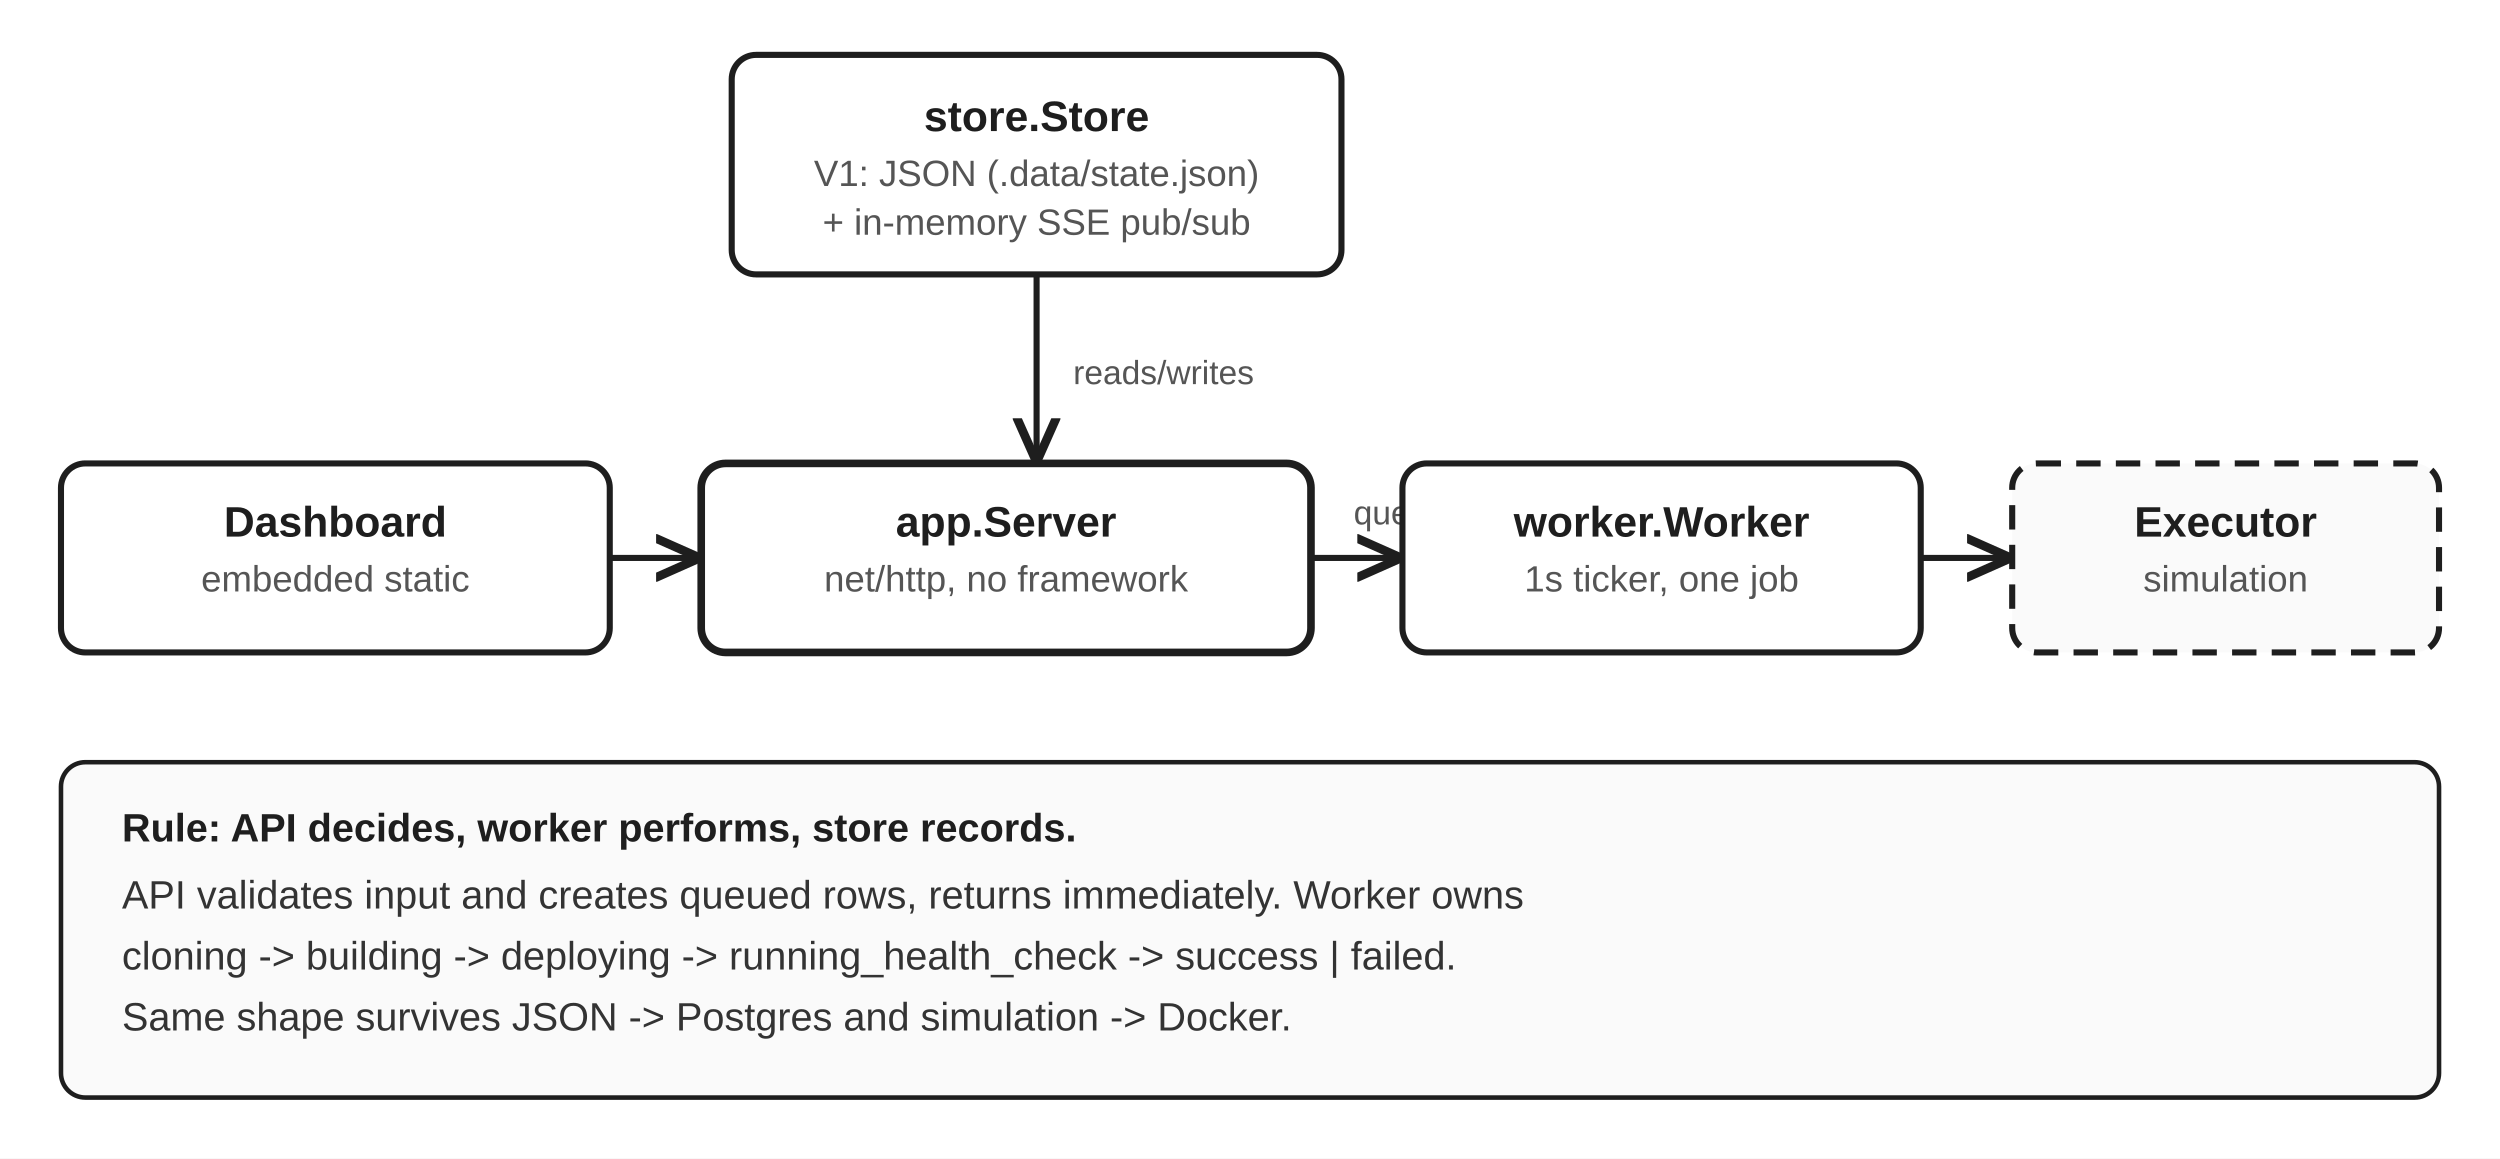
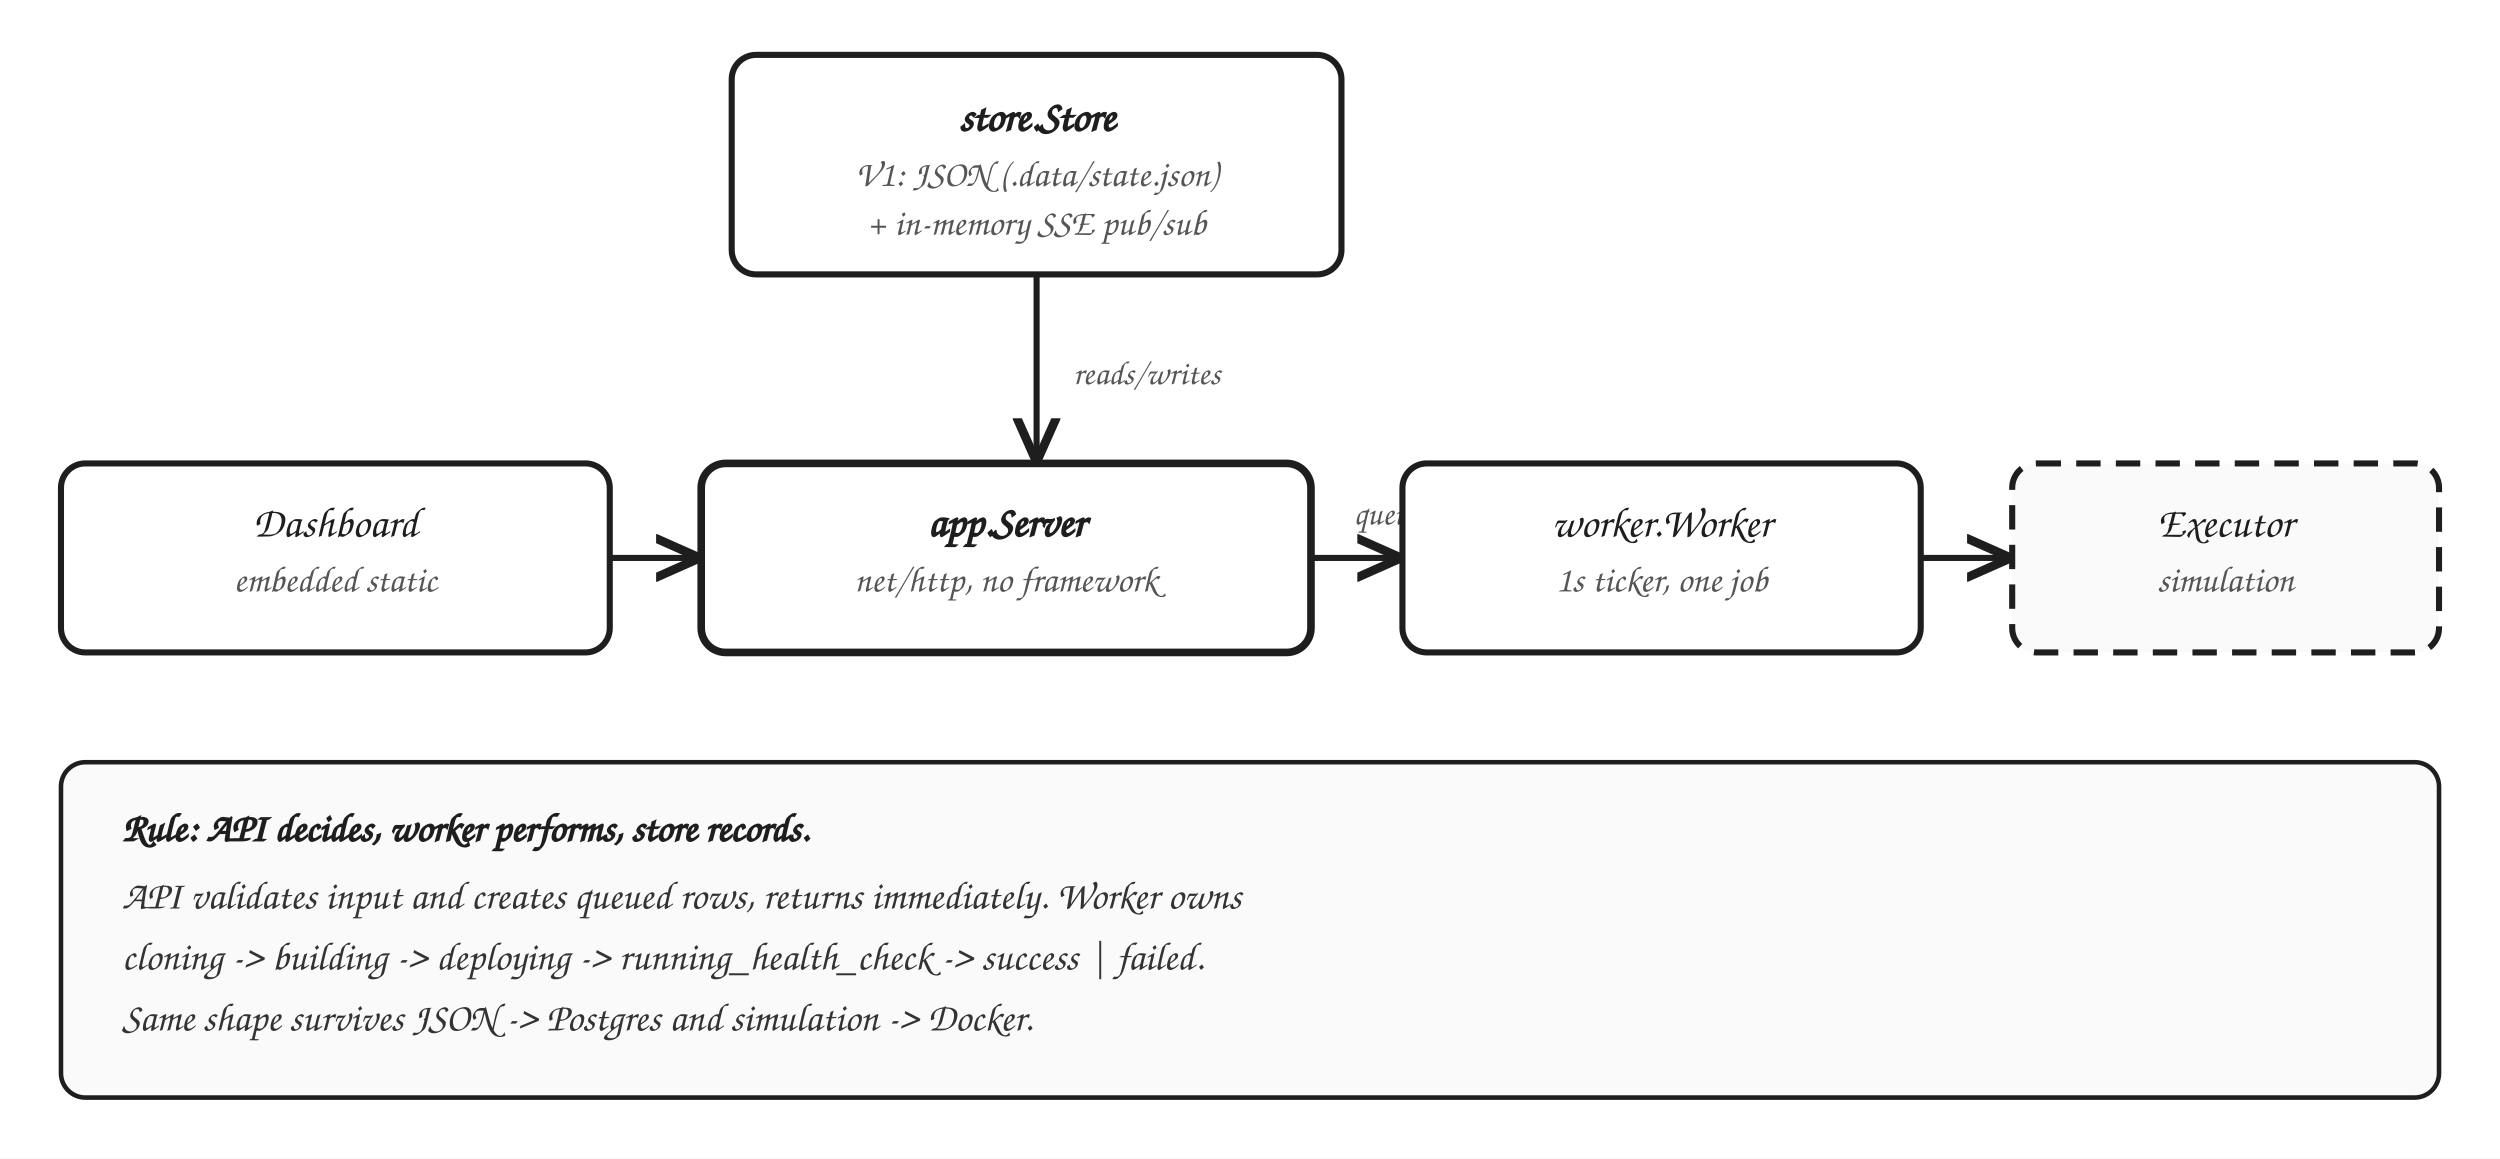
- <svg xmlns="http://www.w3.org/2000/svg" width="820" height="380" viewBox="0 0 820 380" font-family="Segoe UI, Arial, sans-serif">
+ <svg xmlns="http://www.w3.org/2000/svg" width="820" height="380" viewBox="0 0 820 380" font-family="Virgil, Caveat, 'Segoe Print', 'Comic Sans MS', cursive">
  <defs>
    <marker id="arr2" viewBox="0 0 10 10" refX="8" refY="5" markerWidth="8" markerHeight="8" orient="auto-start-reverse">
      <path d="M 0 1 L 9 5 L 0 9" fill="none" stroke="#1e1e1e" stroke-width="1.8" stroke-linecap="round" stroke-linejoin="round" />
    </marker>
  </defs>
  <rect x="0" y="0" width="820" height="380" fill="#ffffff" />
  <rect x="240" y="18" width="200" height="72" rx="8" fill="#fff" stroke="#1e1e1e" stroke-width="2" />
  <text x="340" y="43" text-anchor="middle" font-size="14" font-weight="700" fill="#1e1e1e">store.Store</text>
  <text x="340" y="61" text-anchor="middle" font-size="12" fill="#555">V1: JSON (.data/state.json)</text>
  <text x="340" y="77" text-anchor="middle" font-size="12" fill="#555">+ in-memory SSE pub/sub</text>
  <line x1="340" y1="90" x2="340" y2="150" stroke="#1e1e1e" stroke-width="2" marker-end="url(#arr2)" />
  <text x="352" y="126" font-size="11" fill="#555">reads/writes</text>
  <rect x="20" y="152" width="180" height="62" rx="8" fill="#fff" stroke="#1e1e1e" stroke-width="2" />
  <text x="110" y="176" text-anchor="middle" font-size="14" font-weight="600" fill="#1e1e1e">Dashboard</text>
  <text x="110" y="194" text-anchor="middle" font-size="12" fill="#555">embedded static</text>
  <line x1="200" y1="183" x2="228" y2="183" stroke="#1e1e1e" stroke-width="2" marker-end="url(#arr2)" />
  <rect x="230" y="152" width="200" height="62" rx="8" fill="#fff" stroke="#1e1e1e" stroke-width="2.5" />
  <text x="330" y="176" text-anchor="middle" font-size="14" font-weight="700" fill="#1e1e1e">app.Server</text>
  <text x="330" y="194" text-anchor="middle" font-size="12" fill="#555">net/http, no framework</text>
  <line x1="430" y1="183" x2="458" y2="183" stroke="#1e1e1e" stroke-width="2" marker-end="url(#arr2)" />
  <text x="444" y="172" font-size="11" fill="#555">queued</text>
  <rect x="460" y="152" width="170" height="62" rx="8" fill="#fff" stroke="#1e1e1e" stroke-width="2" />
  <text x="545" y="176" text-anchor="middle" font-size="14" font-weight="600" fill="#1e1e1e">worker.Worker</text>
  <text x="545" y="194" text-anchor="middle" font-size="12" fill="#555">1s ticker, one job</text>
  <line x1="630" y1="183" x2="658" y2="183" stroke="#1e1e1e" stroke-width="2" marker-end="url(#arr2)" />
  <rect x="660" y="152" width="140" height="62" rx="8" fill="#fafafa" stroke="#1e1e1e" stroke-width="2" stroke-dasharray="8 5" />
  <text x="730" y="176" text-anchor="middle" font-size="14" font-weight="600" fill="#1e1e1e">Executor</text>
  <text x="730" y="194" text-anchor="middle" font-size="12" fill="#555">simulation</text>
  <rect x="20" y="250" width="780" height="110" rx="8" fill="#fafafa" stroke="#1e1e1e" stroke-width="1.5" />
  <text x="40" y="276" font-size="13" font-weight="700" fill="#1e1e1e">Rule: API decides, worker performs, store records.</text>
  <text x="40" y="298" font-size="13" fill="#333">API validates input and creates queued rows, returns immediately. Worker owns</text>
  <text x="40" y="318" font-size="13" fill="#333">cloning -&gt; building -&gt; deploying -&gt; running_health_check -&gt; success | failed.</text>
  <text x="40" y="338" font-size="13" fill="#333">Same shape survives JSON -&gt; Postgres and simulation -&gt; Docker.</text>
</svg>
